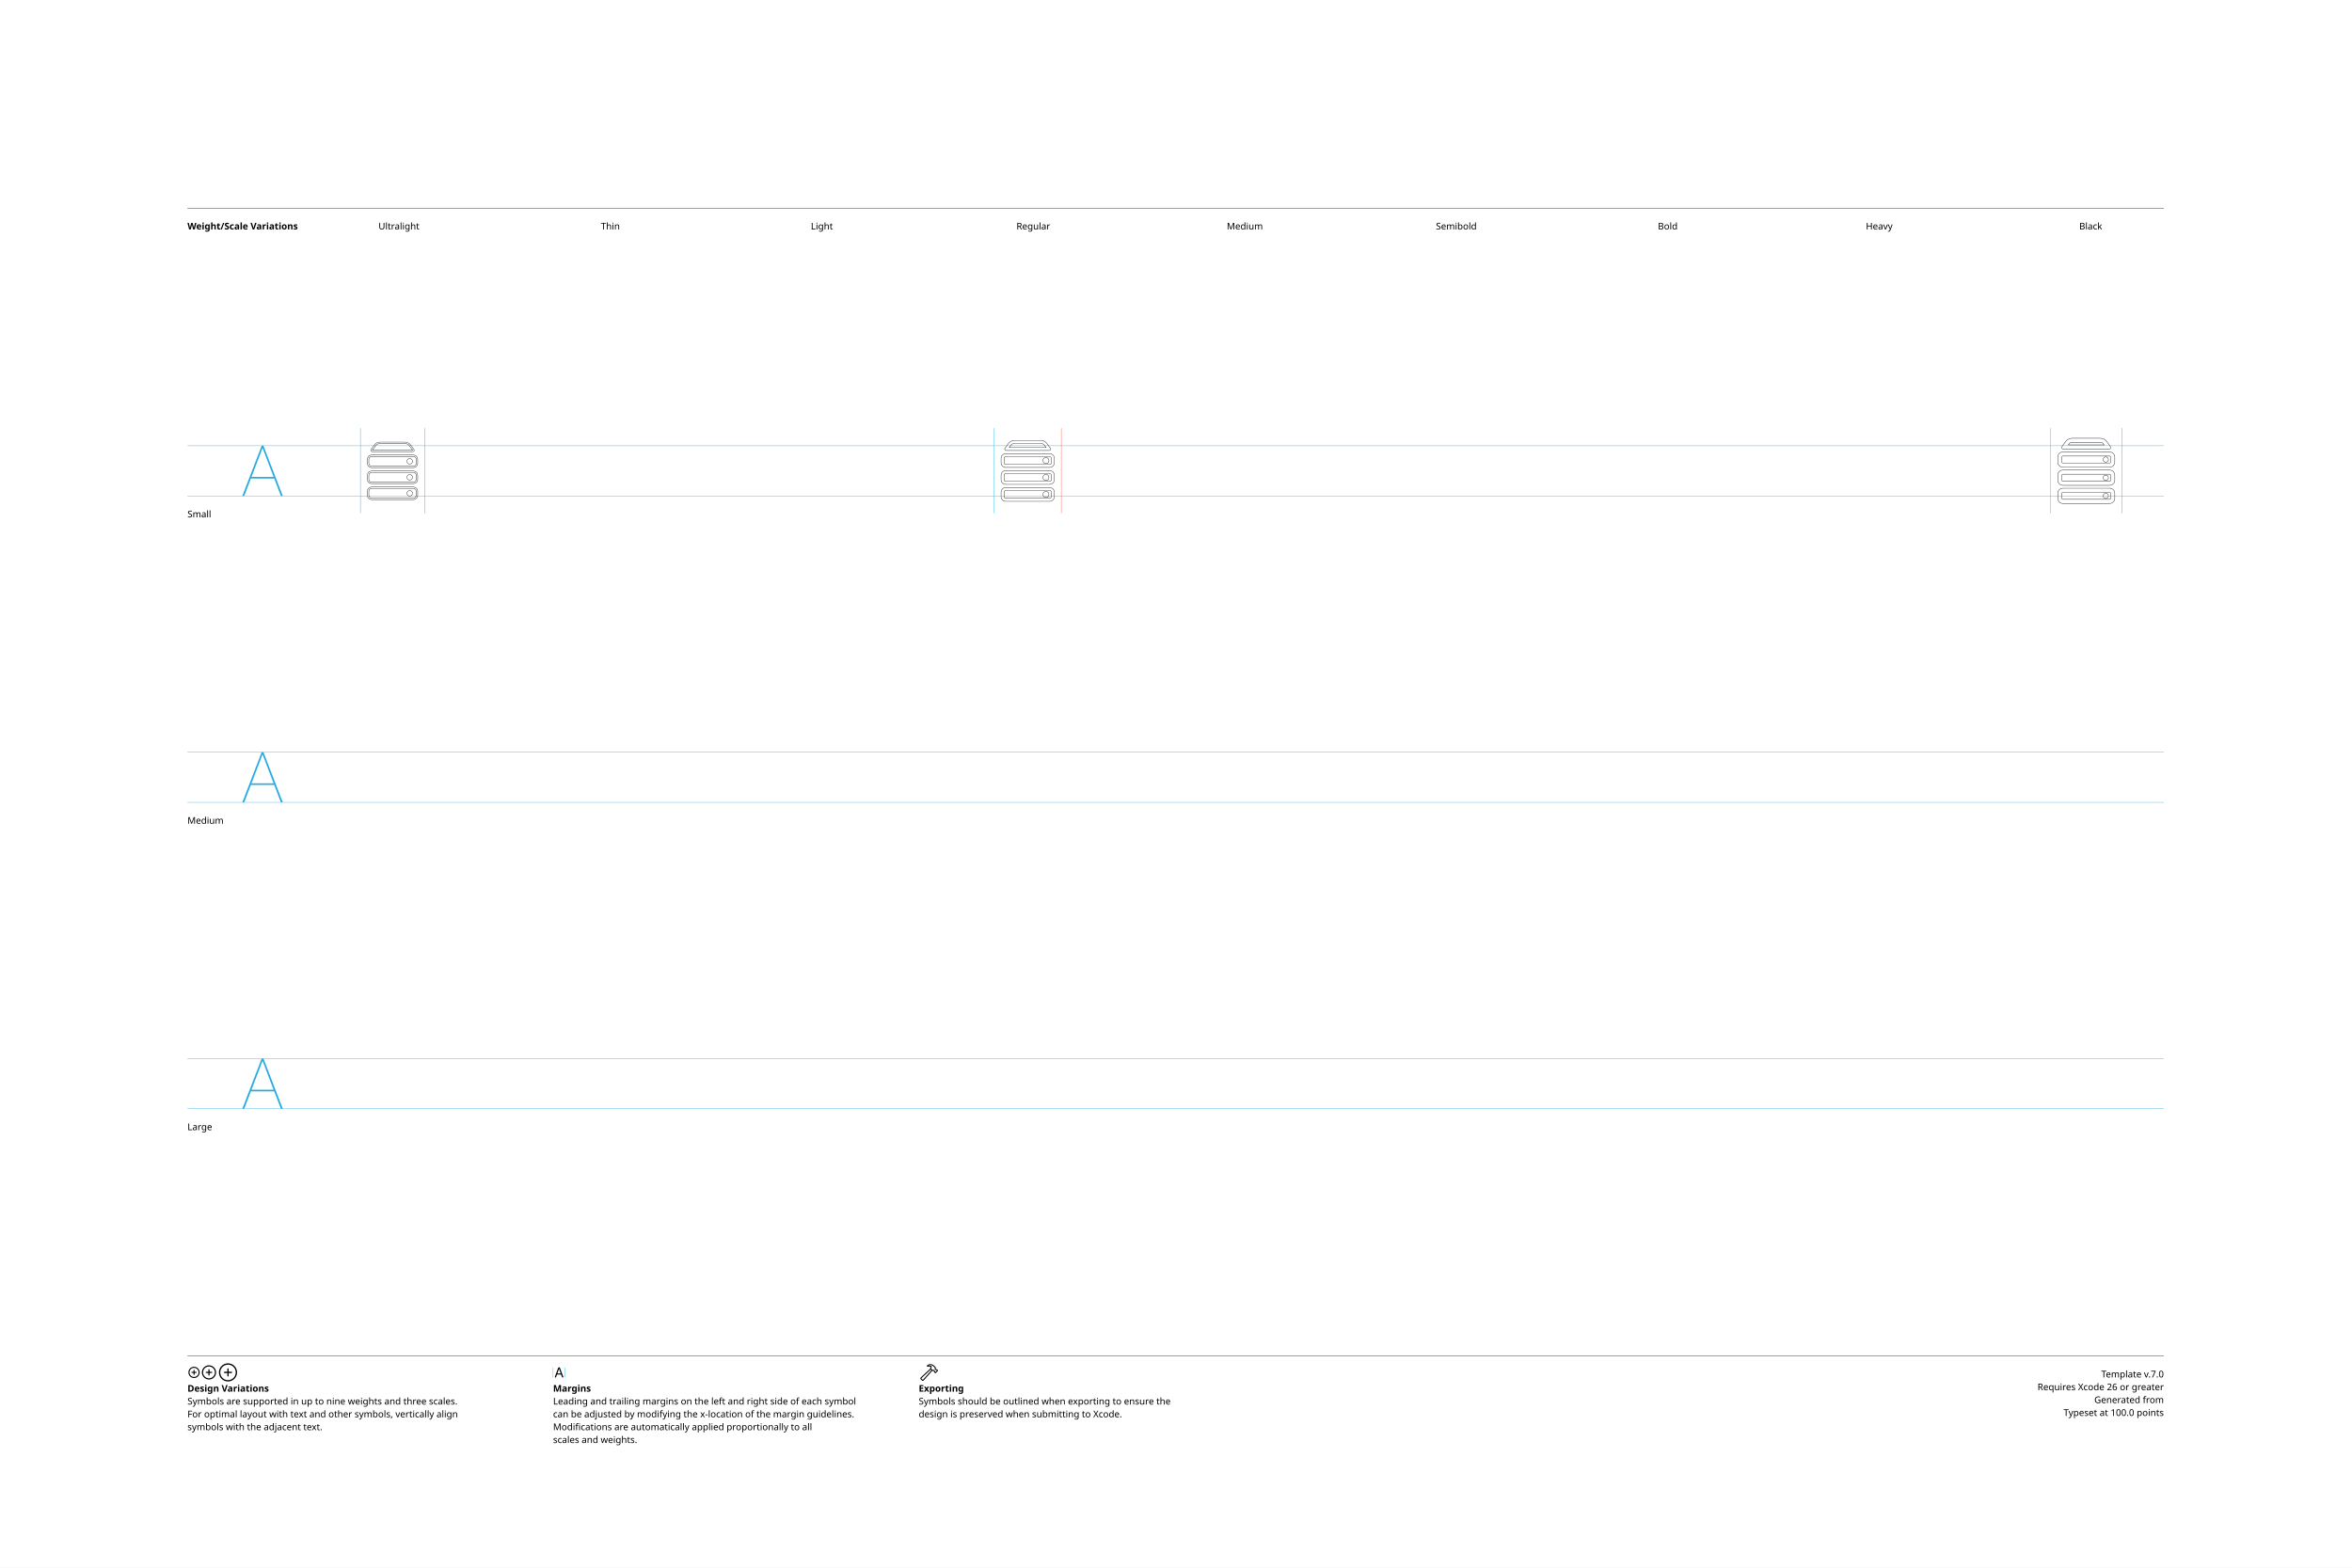
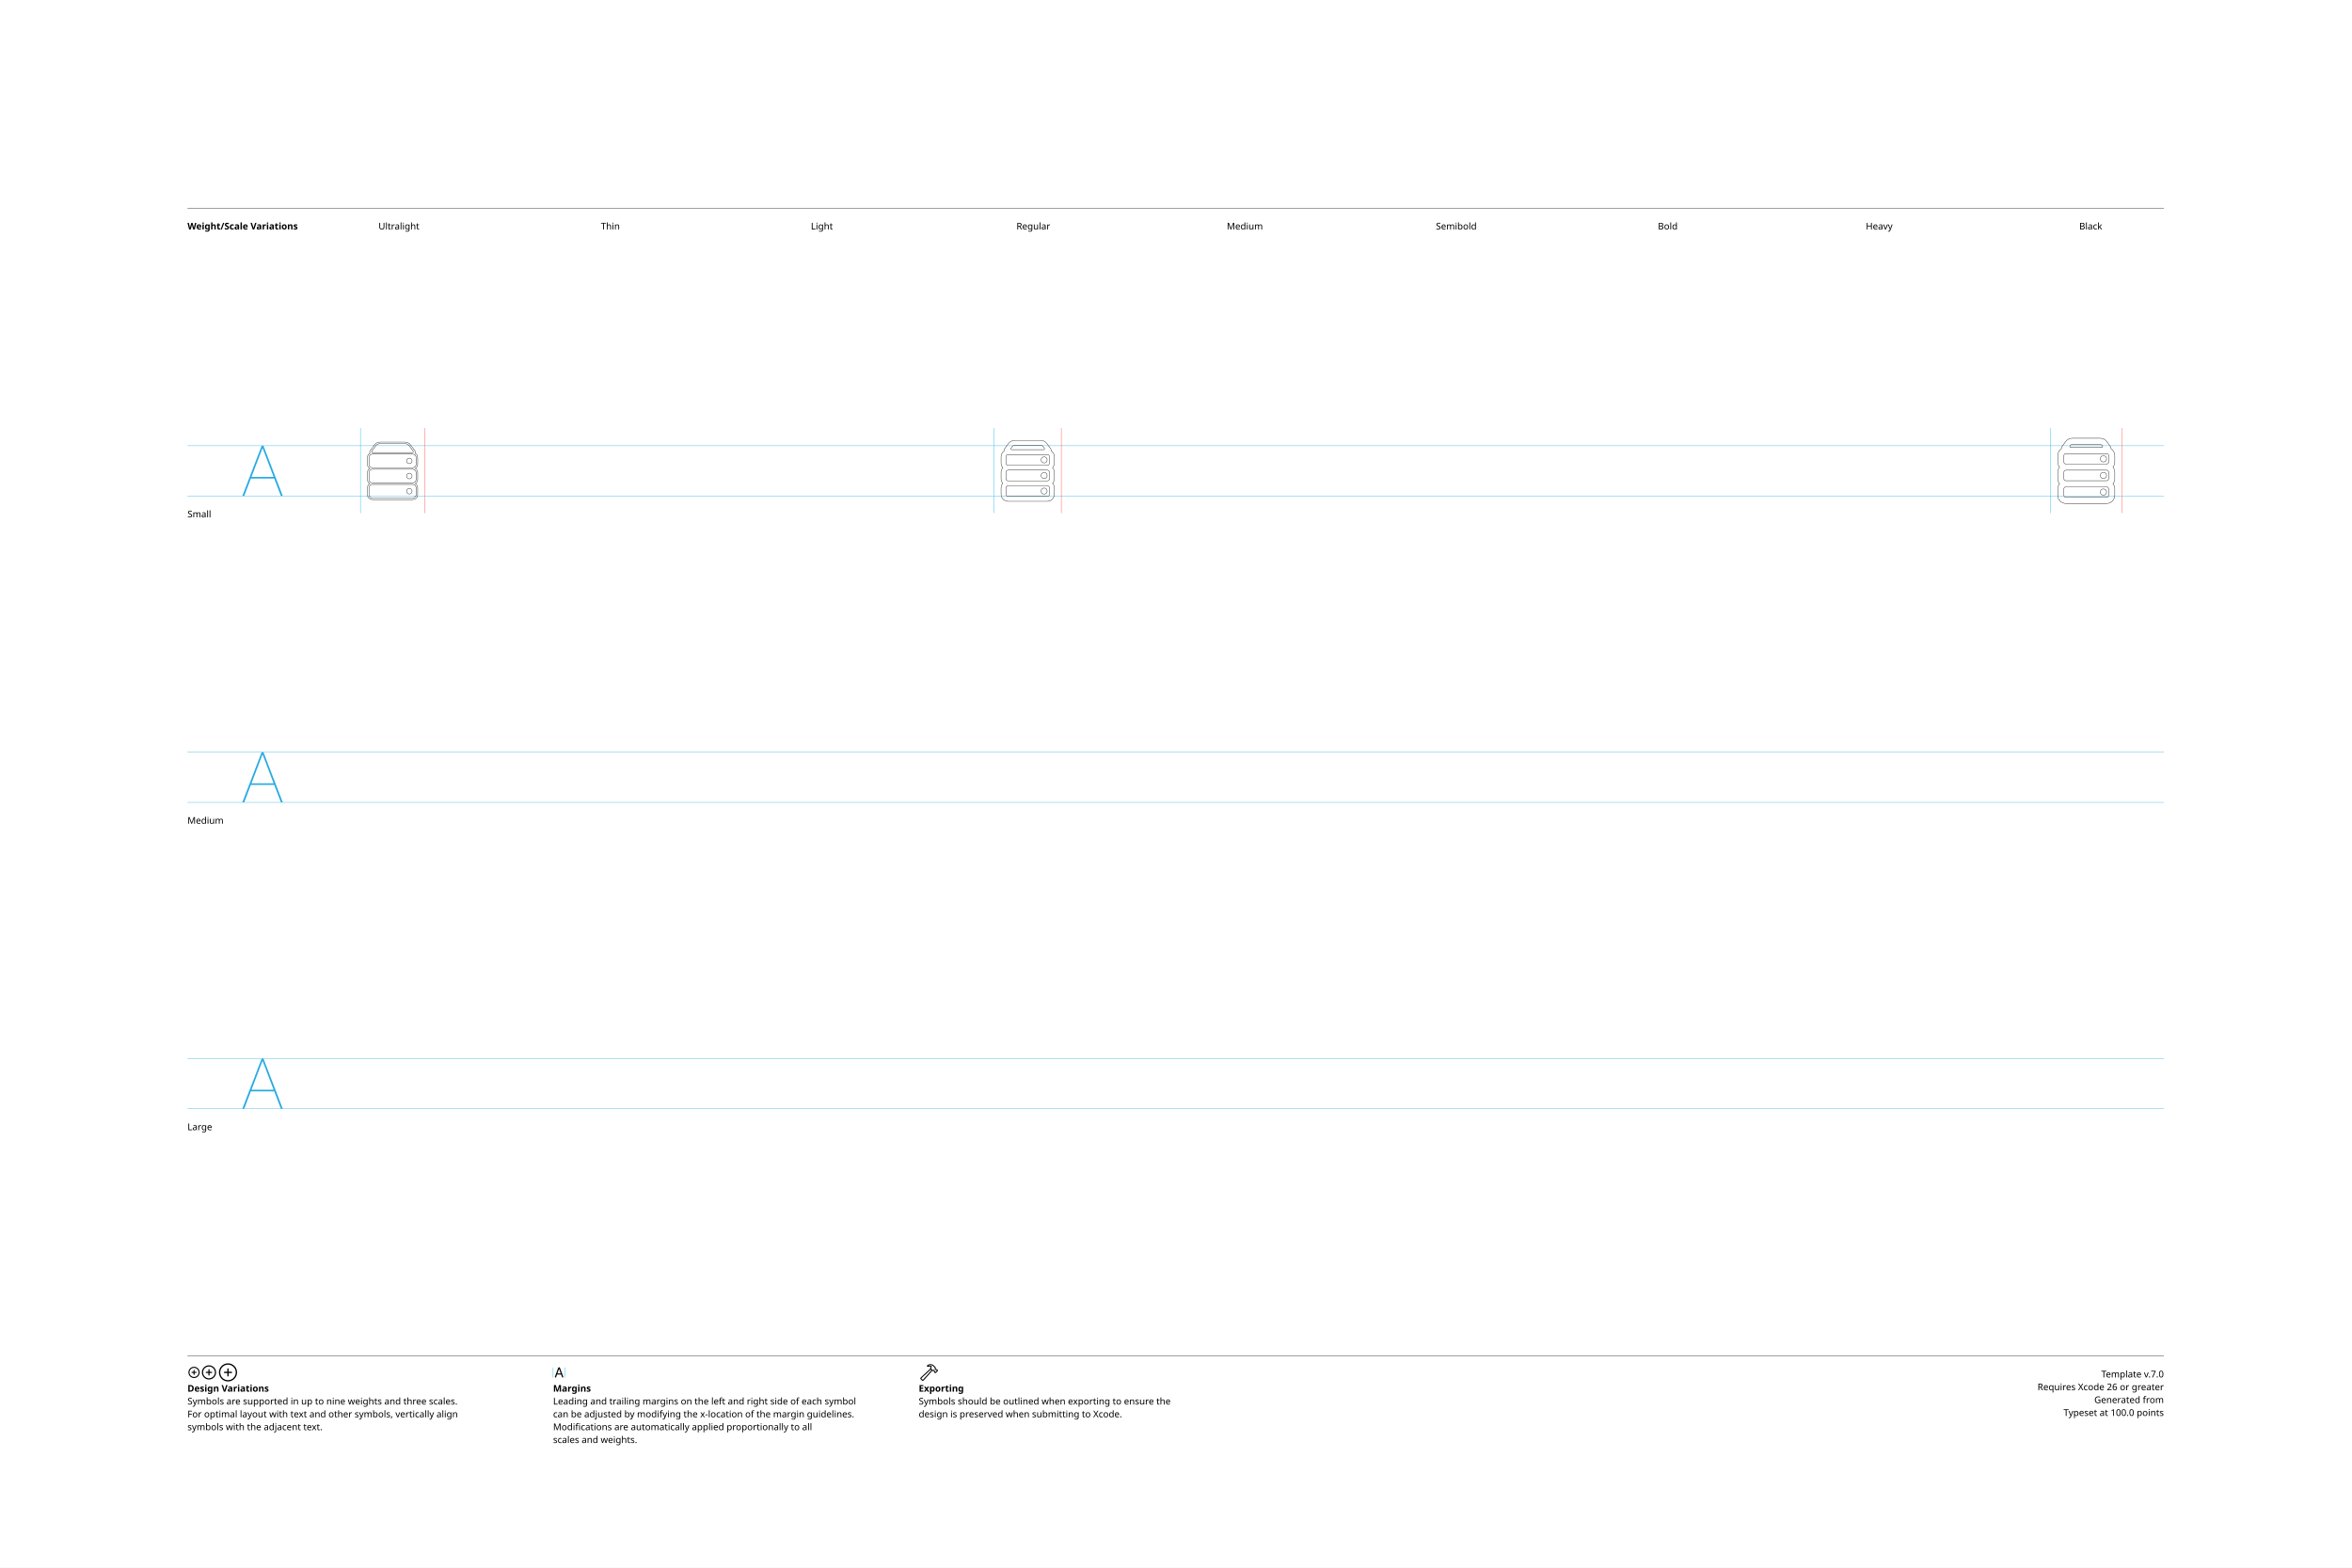
<svg xmlns="http://www.w3.org/2000/svg" version="1.1" viewBox="0 0 3300 2200">
  <style>.defaults {-sfsymbols-variable-value-mode:color;-sfsymbols-draw-reverses-motion-groups:true}

.monochrome-0 {-sfsymbols-motion-group:0}

.multicolor-0:tintColor {-sfsymbols-motion-group:0}

.hierarchical-0:primary {-sfsymbols-motion-group:0}

.SFSymbolsPreviewWireframe {fill:none;opacity:1.0;stroke:black;stroke-width:0.5}
</style>
  <g id="Notes">
    <rect height="2200" id="artboard" style="fill:white;opacity:1" width="3300" x="0" y="0" />
    <line style="fill:none;stroke:black;opacity:1;stroke-width:0.5;" x1="263" x2="3036" y1="292" y2="292" />
    <text style="stroke:none;fill:black;font-family:sans-serif;font-size:13;font-weight:bold;" transform="matrix(1 0 0 1 263 322)">Weight/Scale Variations</text>
    <text style="stroke:none;fill:black;font-family:sans-serif;font-size:13;text-anchor:middle;" transform="matrix(1 0 0 1 559.711 322)">Ultralight</text>
    <text style="stroke:none;fill:black;font-family:sans-serif;font-size:13;text-anchor:middle;" transform="matrix(1 0 0 1 856.422 322)">Thin</text>
    <text style="stroke:none;fill:black;font-family:sans-serif;font-size:13;text-anchor:middle;" transform="matrix(1 0 0 1 1153.13 322)">Light</text>
    <text style="stroke:none;fill:black;font-family:sans-serif;font-size:13;text-anchor:middle;" transform="matrix(1 0 0 1 1449.84 322)">Regular</text>
    <text style="stroke:none;fill:black;font-family:sans-serif;font-size:13;text-anchor:middle;" transform="matrix(1 0 0 1 1746.56 322)">Medium</text>
    <text style="stroke:none;fill:black;font-family:sans-serif;font-size:13;text-anchor:middle;" transform="matrix(1 0 0 1 2043.27 322)">Semibold</text>
    <text style="stroke:none;fill:black;font-family:sans-serif;font-size:13;text-anchor:middle;" transform="matrix(1 0 0 1 2339.98 322)">Bold</text>
    <text style="stroke:none;fill:black;font-family:sans-serif;font-size:13;text-anchor:middle;" transform="matrix(1 0 0 1 2636.69 322)">Heavy</text>
    <text style="stroke:none;fill:black;font-family:sans-serif;font-size:13;text-anchor:middle;" transform="matrix(1 0 0 1 2933.4 322)">Black</text>
    <line style="fill:none;stroke:black;opacity:1;stroke-width:0.5;" x1="263" x2="3036" y1="1903" y2="1903" />
    <g transform="matrix(0.2 0 0 0.2 263 1933)">
      <path d="m46.24 4.15c21.777 0 39.453-17.627 39.453-39.404s-17.676-39.404-39.453-39.404c-21.729 0-39.404 17.627-39.404 39.404s17.676 39.404 39.404 39.404Zm0-7.422c-17.676 0-31.934-14.307-31.934-31.982s14.258-31.982 31.934-31.982 31.982 14.307 31.982 31.982-14.307 31.982-31.982 31.982Zm3.613-17.773v-28.467c0-2.246-1.465-3.76-3.711-3.76-2.148 0-3.613 1.514-3.613 3.76v28.467c0 2.197 1.465 3.711 3.613 3.711 2.246 0 3.711-1.514 3.711-3.711Zm-17.822-10.596h28.418c2.197 0 3.711-1.465 3.711-3.613 0-2.197-1.514-3.711-3.711-3.711h-28.418c-2.246 0-3.76 1.514-3.76 3.711 0 2.148 1.514 3.613 3.76 3.613Z" />
    </g>
    <g transform="matrix(0.2 0 0 0.2 281.506 1933)">
      <path d="m58.545 14.551c27.49 0 49.805-22.314 49.805-49.805s-22.314-49.805-49.805-49.805-49.805 22.314-49.805 49.805 22.314 49.805 49.805 49.805Zm0-8.301c-22.949 0-41.504-18.555-41.504-41.504s18.555-41.504 41.504-41.504 41.504 18.555 41.504 41.504-18.555 41.504-41.504 41.504Zm4.053-23.096v-36.914c0-2.49-1.709-4.199-4.15-4.199-2.393 0-4.053 1.709-4.053 4.199v36.914c0 2.441 1.66 4.15 4.053 4.15 2.441 0 4.15-1.66 4.15-4.15Zm-22.559-14.404h36.963c2.441 0 4.15-1.611 4.15-4.004 0-2.441-1.709-4.15-4.15-4.15h-36.963c-2.49 0-4.15 1.709-4.15 4.15 0 2.393 1.66 4.004 4.15 4.004Z" />
    </g>
    <g transform="matrix(0.2 0 0 0.2 304.924 1933)">
      <path d="m74.853 28.32c35.107 0 63.623-28.467 63.623-63.574s-28.516-63.623-63.623-63.623-63.574 28.516-63.574 63.623 28.467 63.574 63.574 63.574Zm0-9.082c-30.127 0-54.492-24.365-54.492-54.492s24.365-54.492 54.492-54.492 54.492 24.365 54.492 54.492-24.365 54.492-54.492 54.492Zm4.443-30.322v-48.486c0-2.734-1.855-4.639-4.541-4.639-2.588 0-4.443 1.904-4.443 4.639v48.486c0 2.686 1.855 4.59 4.443 4.59 2.686 0 4.541-1.855 4.541-4.59Zm-28.711-19.775h48.486c2.686 0 4.59-1.807 4.59-4.395 0-2.734-1.855-4.59-4.59-4.59h-48.486c-2.734 0-4.59 1.855-4.59 4.59 0 2.588 1.855 4.395 4.59 4.395Z" />
    </g>
    <text style="stroke:none;fill:black;font-family:sans-serif;font-size:13;font-weight:bold;" transform="matrix(1 0 0 1 263 1953)">Design Variations</text>
    <text style="stroke:none;fill:black;font-family:sans-serif;font-size:13;" transform="matrix(1 0 0 1 263 1971)">Symbols are supported in up to nine weights and three scales.</text>
    <text style="stroke:none;fill:black;font-family:sans-serif;font-size:13;" transform="matrix(1 0 0 1 263 1989)">For optimal layout with text and other symbols, vertically align</text>
    <text style="stroke:none;fill:black;font-family:sans-serif;font-size:13;" transform="matrix(1 0 0 1 263 2007)">symbols with the adjacent text.</text>
    <line style="fill:none;stroke:#00AEEF;stroke-width:0.5;opacity:1.0;" x1="776" x2="776" y1="1919" y2="1933" />
    <g transform="matrix(0.2 0 0 0.2 776 1933)">
      <path d="m16.553 0.781c2.588 0 3.857-0.977 4.785-3.711l20.557-57.52h0.244l20.605 57.52c0.928 2.734 2.197 3.711 4.736 3.711 2.588 0 4.248-1.562 4.248-4.004 0-0.83-0.146-1.611-0.537-2.637l-22.9-60.986c-1.123-2.979-3.125-4.492-6.25-4.492-3.027 0-5.078 1.465-6.152 4.443l-22.9 61.084c-0.391 1.025-0.537 1.807-0.537 2.637 0 2.441 1.562 3.955 4.102 3.955Zm10.205-20.947h30.664c2.002 0 3.662-1.66 3.662-3.662 0-2.051-1.66-3.662-3.662-3.662h-30.664c-2.002 0-3.662 1.611-3.662 3.662 0 2.002 1.66 3.662 3.662 3.662Z" />
    </g>
    <line style="fill:none;stroke:#00AEEF;stroke-width:0.5;opacity:1.0;" x1="792.836" x2="792.836" y1="1919" y2="1933" />
    <text style="stroke:none;fill:black;font-family:sans-serif;font-size:13;font-weight:bold;" transform="matrix(1 0 0 1 776 1953)">Margins</text>
    <text style="stroke:none;fill:black;font-family:sans-serif;font-size:13;" transform="matrix(1 0 0 1 776 1971)">Leading and trailing margins on the left and right side of each symbol</text>
    <text style="stroke:none;fill:black;font-family:sans-serif;font-size:13;" transform="matrix(1 0 0 1 776 1989)">can be adjusted by modifying the x-location of the margin guidelines.</text>
    <text style="stroke:none;fill:black;font-family:sans-serif;font-size:13;" transform="matrix(1 0 0 1 776 2007)">Modifications are automatically applied proportionally to all</text>
    <text style="stroke:none;fill:black;font-family:sans-serif;font-size:13;" transform="matrix(1 0 0 1 776 2025)">scales and weights.</text>
    <g transform="matrix(0.2 0 0 0.2 1289 1933)">
      <path d="m14.209 13.135 7.861 7.861c4.297 4.395 9.326 4.102 13.867-1.025l60.693-68.213-4.883-4.883-60.254 67.676c-1.807 1.953-3.467 2.441-5.811 0.098l-5.176-5.127c-2.295-2.295-1.807-3.955 0.195-5.811l67.481-62.158-4.883-4.834-68.066 62.598c-4.98 4.59-5.322 9.473-1.025 13.818Zm44.873-97.461c-2.051 2.002-2.246 4.883-1.074 6.787 1.123 1.807 3.467 3.027 6.592 2.246 5.859-1.66 12.598-2.393 18.896 0.928l-2.686 7.129c-1.611 4.004-0.732 6.885 1.709 9.424l10.254 10.303c2.344 2.393 4.541 2.441 7.08 1.953l4.443-0.732 2.588 2.539-0.195 2.246c-0.098 2.295 0.537 4.297 2.783 6.494l3.369 3.32c2.295 2.295 5.518 2.49 7.812 0.195l12.988-13.037c2.295-2.344 2.148-5.371-0.195-7.666l-3.418-3.418c-2.197-2.197-4.053-3.027-6.348-2.881l-2.344 0.244-2.441-2.441 1.025-4.688c0.635-2.734-0.244-4.98-2.881-7.617l-11.279-11.182c-12.94-12.842-35.596-11.035-46.68-0.146Zm7.08 2.051c8.789-6.396 25.977-5.664 33.691 1.953l12.305 12.207c1.025 1.025 1.221 1.807 0.928 3.32l-1.465 6.641 6.738 6.689 4.395-0.244c1.123-0.049 1.514 0.049 2.344 0.879l2.539 2.49-10.84 10.84-2.49-2.49c-0.83-0.879-0.977-1.221-0.928-2.393l0.293-4.346-6.689-6.738-6.836 1.172c-1.416 0.293-2.051 0.195-3.174-0.879l-8.936-8.887c-1.074-1.025-1.172-1.709-0.488-3.369l4.59-11.475c-6.104-6.348-17.041-7.52-25.586-4.59-0.684 0.244-0.928-0.391-0.391-0.781Z" />
    </g>
    <text style="stroke:none;fill:black;font-family:sans-serif;font-size:13;font-weight:bold;" transform="matrix(1 0 0 1 1289 1953)">Exporting</text>
    <text style="stroke:none;fill:black;font-family:sans-serif;font-size:13;" transform="matrix(1 0 0 1 1289 1971)">Symbols should be outlined when exporting to ensure the</text>
    <text style="stroke:none;fill:black;font-family:sans-serif;font-size:13;" transform="matrix(1 0 0 1 1289 1989)">design is preserved when submitting to Xcode.</text>
    <text id="template-version" style="stroke:none;fill:black;font-family:sans-serif;font-size:13;text-anchor:end;" transform="matrix(1 0 0 1 3036 1933)">Template v.7.0</text>
    <text style="stroke:none;fill:black;font-family:sans-serif;font-size:13;text-anchor:end;" transform="matrix(1 0 0 1 3036 1951)">Requires Xcode 26 or greater</text>
    <text id="descriptive-name" style="stroke:none;fill:black;font-family:sans-serif;font-size:13;text-anchor:end;" transform="matrix(1 0 0 1 3036 1969)">Generated from </text>
    <text style="stroke:none;fill:black;font-family:sans-serif;font-size:13;text-anchor:end;" transform="matrix(1 0 0 1 3036 1987)">Typeset at 100.0 points</text>
    <text style="stroke:none;fill:black;font-family:sans-serif;font-size:13;" transform="matrix(1 0 0 1 263 726)">Small</text>
    <text style="stroke:none;fill:black;font-family:sans-serif;font-size:13;" transform="matrix(1 0 0 1 263 1156)">Medium</text>
    <text style="stroke:none;fill:black;font-family:sans-serif;font-size:13;" transform="matrix(1 0 0 1 263 1586)">Large</text>
  </g>
  <g id="Guides">
    <g id="H-reference" style="fill:#27AAE1;stroke:none;" transform="matrix(1 0 0 1 339 696)">
      <path d="M0.994 0L3.638 0L29.328-67.132L30.03-67.132L30.03-70.459L28.123-70.459ZM11.688-24.48L46.981-24.48L46.231-26.729L12.438-26.729ZM55.12 0L57.764 0L30.638-70.459L29.433-70.459L29.433-67.132Z" />
    </g>
    <line id="Baseline-S" style="fill:none;stroke:#27AAE1;opacity:1;stroke-width:0.5;" x1="263" x2="3036" y1="696" y2="696" />
    <line id="Capline-S" style="fill:none;stroke:#27AAE1;opacity:1;stroke-width:0.5;" x1="263" x2="3036" y1="625.541" y2="625.541" />
    <g id="H-reference" style="fill:#27AAE1;stroke:none;" transform="matrix(1 0 0 1 339 1126)">
      <path d="M0.994 0L3.638 0L29.328-67.132L30.03-67.132L30.03-70.459L28.123-70.459ZM11.688-24.48L46.981-24.48L46.231-26.729L12.438-26.729ZM55.12 0L57.764 0L30.638-70.459L29.433-70.459L29.433-67.132Z" />
    </g>
    <line id="Baseline-M" style="fill:none;stroke:#27AAE1;opacity:1;stroke-width:0.5;" x1="263" x2="3036" y1="1126" y2="1126" />
    <line id="Capline-M" style="fill:none;stroke:#27AAE1;opacity:1;stroke-width:0.5;" x1="263" x2="3036" y1="1055.54" y2="1055.54" />
    <g id="H-reference" style="fill:#27AAE1;stroke:none;" transform="matrix(1 0 0 1 339 1556)">
      <path d="M0.994 0L3.638 0L29.328-67.132L30.03-67.132L30.03-70.459L28.123-70.459ZM11.688-24.48L46.981-24.48L46.231-26.729L12.438-26.729ZM55.12 0L57.764 0L30.638-70.459L29.433-70.459L29.433-67.132Z" />
    </g>
    <line id="Baseline-L" style="fill:none;stroke:#27AAE1;opacity:1;stroke-width:0.5;" x1="263" x2="3036" y1="1556" y2="1556" />
    <line id="Capline-L" style="fill:none;stroke:#27AAE1;opacity:1;stroke-width:0.5;" x1="263" x2="3036" y1="1485.54" y2="1485.54" />
    <line id="right-margin-Black-S" style="fill:none;stroke:#FF3B30;stroke-width:0.5;opacity:1.0;" x1="2976.968" x2="2976.968" y1="600.785" y2="720.121" />
    <line id="left-margin-Black-S" style="fill:none;stroke:#00AEEF;stroke-width:0.5;opacity:1.0;" x1="2877.35" x2="2877.35" y1="600.785" y2="720.121" />
    <line id="right-margin-Regular-S" style="fill:none;stroke:#FF3B30;stroke-width:0.5;opacity:1.0;" x1="1489.075" x2="1489.075" y1="600.785" y2="720.121" />
    <line id="left-margin-Regular-S" style="fill:none;stroke:#00AEEF;stroke-width:0.5;opacity:1.0;" x1="1394.79" x2="1394.79" y1="600.785" y2="720.121" />
    <line id="right-margin-Ultralight-S" style="fill:none;stroke:#FF3B30;stroke-width:0.5;opacity:1.0;" x1="595.791" x2="595.791" y1="600.785" y2="720.121" />
    <line id="left-margin-Ultralight-S" style="fill:none;stroke:#00AEEF;stroke-width:0.5;opacity:1.0;" x1="505.702" x2="505.702" y1="600.785" y2="720.121" />
  </g>
  <g id="Symbols">
    <g id="Black-S" transform="matrix(1 0 0 1 2877.35 696)">
-       <path class="monochrome-0 multicolor-0:tintColor hierarchical-0:primary SFSymbolsPreviewWireframe" d="M15.68 -69.229L20.852 -76.339C22.968 -79.246 26.347 -80.967 29.942 -80.967L69.549 -80.967C73.144 -80.967 76.523 -79.246 78.639 -76.339L83.811 -69.229C84.841 -67.813 83.829 -65.825 82.078 -65.825L17.414 -65.825C15.662 -65.825 14.65 -67.813 15.68 -69.229ZM74.895 -71.625L73.607 -73.396C72.798 -74.508 71.505 -75.167 70.129 -75.167L29.362 -75.167C27.986 -75.167 26.693 -74.508 25.884 -73.396L24.596 -71.625L74.895 -71.625ZM17.053 -61.798L82.564 -61.798C86.589 -61.798 89.852 -58.535 89.852 -54.511L89.852 -47.652C89.852 -43.627 86.589 -40.364 82.564 -40.364L17.053 -40.364C13.028 -40.364 9.766 -43.627 9.766 -47.652L9.766 -54.511C9.766 -58.535 13.028 -61.798 17.053 -61.798ZM15.566 -54.511L15.566 -47.652C15.566 -46.831 16.232 -46.164 17.053 -46.164L82.564 -46.164C83.386 -46.164 84.052 -46.831 84.052 -47.652L84.052 -54.511C84.052 -55.332 83.386 -55.998 82.564 -55.998L17.053 -55.998C16.232 -55.998 15.566 -55.332 15.566 -54.511ZM80.915 -51.081C80.915 -49.029 79.251 -47.364 77.198 -47.364C75.146 -47.364 73.481 -49.029 73.481 -51.081C73.481 -53.134 75.146 -54.798 77.198 -54.798C79.251 -54.798 80.915 -53.134 80.915 -51.081ZM17.053 -36.337L82.564 -36.337C86.589 -36.337 89.852 -33.075 89.852 -29.05L89.852 -22.191C89.852 -18.167 86.589 -14.904 82.564 -14.904L17.053 -14.904C13.028 -14.904 9.766 -18.167 9.766 -22.191L9.766 -29.05C9.766 -33.075 13.028 -36.337 17.053 -36.337ZM15.566 -29.05L15.566 -22.191C15.566 -21.37 16.232 -20.704 17.053 -20.704L82.564 -20.704C83.386 -20.704 84.052 -21.37 84.052 -22.191L84.052 -29.05C84.052 -29.872 83.386 -30.538 82.564 -30.538L17.053 -30.538C16.232 -30.538 15.566 -29.872 15.566 -29.05ZM80.915 -25.621C80.915 -23.568 79.251 -21.904 77.198 -21.904C75.146 -21.904 73.481 -23.568 73.481 -25.621C73.481 -27.673 75.146 -29.337 77.198 -29.337C79.251 -29.337 80.915 -27.673 80.915 -25.621ZM17.053 -10.877L82.564 -10.877C86.589 -10.877 89.852 -7.614 89.852 -3.59L89.852 3.269C89.852 7.294 86.589 10.557 82.564 10.557L17.053 10.557C13.028 10.557 9.766 7.294 9.766 3.269L9.766 -3.59C9.766 -7.614 13.028 -10.877 17.053 -10.877ZM15.566 -3.59L15.566 3.269C15.566 4.091 16.232 4.757 17.053 4.757L82.564 4.757C83.386 4.757 84.052 4.091 84.052 3.269L84.052 -3.59C84.052 -4.411 83.386 -5.077 82.564 -5.077L17.053 -5.077C16.232 -5.077 15.566 -4.411 15.566 -3.59ZM80.915 -0.16C80.915 1.893 79.251 3.557 77.198 3.557C75.146 3.557 73.481 1.893 73.481 -0.16C73.481 -2.213 75.146 -3.877 77.198 -3.877C79.251 -3.877 80.915 -2.213 80.915 -0.16Z" />
+       <path class="monochrome-0 multicolor-0:tintColor hierarchical-0:primary SFSymbolsPreviewWireframe" d="M29.942 -80.967L69.549 -80.967C73.144 -80.967 76.523 -79.246 78.639 -76.339L83.435 -69.746C84.191 -68.707 84.618 -67.467 84.664 -66.184C87.904 -64.038 89.852 -60.41 89.852 -56.524L89.852 -47.743C89.852 -45.09 88.942 -42.518 87.273 -40.456C88.942 -38.393 89.852 -35.821 89.852 -33.168L89.852 -24.387C89.852 -21.734 88.942 -19.162 87.273 -17.099C88.942 -15.037 89.852 -12.465 89.852 -9.812L89.852 -1.031C89.852 5.369 84.664 10.557 78.264 10.557L21.353 10.557C14.954 10.557 9.766 5.369 9.766 -1.031L9.766 -9.812C9.766 -12.465 10.676 -15.037 12.344 -17.099C10.676 -19.162 9.766 -21.734 9.766 -24.387L9.766 -33.168C9.766 -35.821 10.676 -38.393 12.344 -40.456C10.676 -42.518 9.766 -45.09 9.766 -47.743L9.766 -56.524C9.766 -60.355 11.659 -63.939 14.824 -66.097C14.853 -67.41 15.283 -68.683 16.056 -69.746L20.852 -76.339C22.968 -79.246 26.346 -80.967 29.942 -80.967ZM27.859 -68.112L71.632 -68.112C72.613 -68.112 73.179 -69.224 72.602 -70.018L71.684 -71.279C71.187 -71.963 70.394 -72.367 69.549 -72.367L29.942 -72.367C29.098 -72.367 28.304 -71.963 27.807 -71.279L26.889 -70.018C26.312 -69.224 26.878 -68.112 27.859 -68.112ZM21.353 -44.755L78.264 -44.755C79.914 -44.755 81.252 -46.093 81.252 -47.743L81.252 -56.524C81.252 -58.174 79.914 -59.512 78.264 -59.512L21.353 -59.512C19.703 -59.512 18.366 -58.174 18.366 -56.524L18.366 -47.743C18.366 -46.093 19.703 -44.755 21.353 -44.755ZM21.353 -21.399L78.264 -21.399C79.914 -21.399 81.252 -22.737 81.252 -24.387L81.252 -33.168C81.252 -34.818 79.914 -36.156 78.264 -36.156L21.353 -36.156C19.703 -36.156 18.366 -34.818 18.366 -33.168L18.366 -24.387C18.366 -22.737 19.703 -21.399 21.353 -21.399ZM21.353 1.957L78.264 1.957C79.914 1.957 81.252 0.619 81.252 -1.031L81.252 -9.812C81.252 -11.462 79.914 -12.8 78.264 -12.8L21.353 -12.8C19.703 -12.8 18.366 -11.462 18.366 -9.812L18.366 -1.031C18.366 0.619 19.703 1.957 21.353 1.957ZM73.874 -56.56C76.319 -56.56 78.301 -54.578 78.301 -52.134C78.301 -49.689 76.319 -47.707 73.874 -47.707C71.429 -47.707 69.447 -49.689 69.447 -52.134C69.447 -54.578 71.429 -56.56 73.874 -56.56ZM73.874 -33.204C76.319 -33.204 78.301 -31.222 78.301 -28.777C78.301 -26.333 76.319 -24.351 73.874 -24.351C71.429 -24.351 69.447 -26.333 69.447 -28.777C69.447 -31.222 71.429 -33.204 73.874 -33.204ZM73.874 -9.848C76.319 -9.848 78.301 -7.866 78.301 -5.421C78.301 -2.977 76.319 -0.995 73.874 -0.995C71.429 -0.995 69.447 -2.977 69.447 -5.421C69.447 -7.866 71.429 -9.848 73.874 -9.848Z" />
    </g>
    <g id="Regular-S" transform="matrix(1 0 0 1 1394.79 696)">
-       <path class="monochrome-0 multicolor-0:tintColor hierarchical-0:primary SFSymbolsPreviewWireframe" d="M15.208 -66.856L20.114 -73.6C22.089 -76.314 25.243 -77.92 28.599 -77.92L65.568 -77.92C68.925 -77.92 72.079 -76.314 74.053 -73.6L78.96 -66.856C79.889 -65.578 78.977 -63.786 77.397 -63.786L16.77 -63.786C15.191 -63.786 14.278 -65.578 15.208 -66.856ZM72.943 -67.987L70.657 -71.129C69.472 -72.757 67.581 -73.72 65.568 -73.72L28.599 -73.72C26.586 -73.72 24.695 -72.757 23.511 -71.129L21.224 -67.987L72.943 -67.987ZM16.335 -59.344L77.95 -59.344C81.578 -59.344 84.52 -56.403 84.52 -52.774L84.52 -46.591C84.52 -42.962 81.578 -40.021 77.95 -40.021L16.335 -40.021C12.707 -40.021 9.766 -42.962 9.766 -46.591L9.766 -52.774C9.766 -56.403 12.707 -59.344 16.335 -59.344ZM13.966 -52.774L13.966 -46.591C13.966 -45.282 15.027 -44.221 16.335 -44.221L77.95 -44.221C79.259 -44.221 80.32 -45.282 80.32 -46.591L80.32 -52.774C80.32 -54.083 79.259 -55.144 77.95 -55.144L16.335 -55.144C15.027 -55.144 13.966 -54.083 13.966 -52.774ZM76.97 -49.683C76.97 -47.329 75.062 -45.421 72.709 -45.421C70.355 -45.421 68.447 -47.329 68.447 -49.683C68.447 -52.036 70.355 -53.944 72.709 -53.944C75.062 -53.944 76.97 -52.036 76.97 -49.683ZM16.335 -35.579L77.95 -35.579C81.578 -35.579 84.52 -32.637 84.52 -29.009L84.52 -22.826C84.52 -19.197 81.578 -16.256 77.95 -16.256L16.335 -16.256C12.707 -16.256 9.766 -19.197 9.766 -22.826L9.766 -29.009C9.766 -32.637 12.707 -35.579 16.335 -35.579ZM13.966 -29.009L13.966 -22.826C13.966 -21.517 15.027 -20.456 16.335 -20.456L77.95 -20.456C79.259 -20.456 80.32 -21.517 80.32 -22.826L80.32 -29.009C80.32 -30.318 79.259 -31.379 77.95 -31.379L16.335 -31.379C15.027 -31.379 13.966 -30.318 13.966 -29.009ZM76.97 -25.917C76.97 -23.564 75.062 -21.656 72.709 -21.656C70.355 -21.656 68.447 -23.564 68.447 -25.917C68.447 -28.271 70.355 -30.179 72.709 -30.179C75.062 -30.179 76.97 -28.271 76.97 -25.917ZM16.335 -11.813L77.95 -11.813C81.578 -11.813 84.52 -8.872 84.52 -5.244L84.52 0.94C84.52 4.568 81.578 7.51 77.95 7.51L16.335 7.51C12.707 7.51 9.766 4.568 9.766 0.94L9.766 -5.244C9.766 -8.872 12.707 -11.813 16.335 -11.813ZM13.966 -5.244L13.966 0.94C13.966 2.249 15.027 3.31 16.335 3.31L77.95 3.31C79.259 3.31 80.32 2.249 80.32 0.94L80.32 -5.244C80.32 -6.552 79.259 -7.613 77.95 -7.613L16.335 -7.613C15.027 -7.613 13.966 -6.552 13.966 -5.244ZM76.97 -2.152C76.97 0.202 75.062 2.11 72.709 2.11C70.355 2.11 68.447 0.202 68.447 -2.152C68.447 -4.505 70.355 -6.413 72.709 -6.413C75.062 -6.413 76.97 -4.505 76.97 -2.152Z" />
+       <path class="monochrome-0 multicolor-0:tintColor hierarchical-0:primary SFSymbolsPreviewWireframe" d="M28.599 -77.92L65.568 -77.92C68.925 -77.92 72.079 -76.314 74.053 -73.6L79.12 -66.635C79.833 -65.656 80.191 -64.463 80.135 -63.254C82.877 -61.4 84.52 -58.305 84.52 -54.995L84.52 -46.243C84.52 -43.826 83.642 -41.492 82.049 -39.674C83.642 -37.856 84.52 -35.521 84.52 -33.104L84.52 -24.352C84.52 -21.935 83.642 -19.6 82.049 -17.782C83.642 -15.964 84.52 -13.629 84.52 -11.212L84.52 -2.46C84.52 3.046 80.056 7.51 74.55 7.51L19.735 7.51C14.229 7.51 9.766 3.046 9.766 -2.46L9.766 -11.212C9.766 -13.629 10.644 -15.964 12.236 -17.782C10.644 -19.6 9.766 -21.935 9.766 -24.352L9.766 -33.104C9.766 -35.521 10.644 -37.856 12.236 -39.674C10.644 -41.492 9.766 -43.826 9.766 -46.243L9.766 -54.995C9.766 -58.257 11.361 -61.312 14.036 -63.176C13.961 -64.411 14.319 -65.634 15.047 -66.635L20.114 -73.6C22.089 -76.314 25.242 -77.92 28.599 -77.92ZM24.599 -64.965L69.569 -64.965C70.55 -64.965 71.116 -66.078 70.539 -66.871L68.554 -69.6C67.859 -70.555 66.749 -71.12 65.568 -71.12L28.599 -71.12C27.418 -71.12 26.308 -70.555 25.613 -69.6L23.628 -66.871C23.051 -66.078 23.618 -64.965 24.599 -64.965ZM19.735 -43.074L74.55 -43.074C76.3 -43.074 77.72 -44.493 77.72 -46.243L77.72 -54.995C77.72 -56.746 76.3 -58.165 74.55 -58.165L19.735 -58.165C17.985 -58.165 16.566 -56.746 16.566 -54.995L16.566 -46.243C16.566 -44.493 17.985 -43.074 19.735 -43.074ZM19.735 -21.182L74.55 -21.182C76.3 -21.182 77.72 -22.601 77.72 -24.352L77.72 -33.104C77.72 -34.854 76.3 -36.274 74.55 -36.274L19.735 -36.274C17.985 -36.274 16.566 -34.854 16.566 -33.104L16.566 -24.352C16.566 -22.601 17.985 -21.182 19.735 -21.182ZM19.735 0.71L74.55 0.71C76.3 0.71 77.72 -0.709 77.72 -2.46L77.72 -11.212C77.72 -12.963 76.3 -14.382 74.55 -14.382L19.735 -14.382C17.985 -14.382 16.566 -12.963 16.566 -11.212L16.566 -2.46C16.566 -0.709 17.985 0.71 19.735 0.71ZM70.174 -54.909C72.543 -54.909 74.463 -52.989 74.463 -50.62C74.463 -48.25 72.543 -46.33 70.174 -46.33C67.805 -46.33 65.884 -48.25 65.884 -50.62C65.884 -52.989 67.805 -54.909 70.174 -54.909ZM70.174 -33.017C72.543 -33.017 74.464 -31.097 74.464 -28.728C74.464 -26.358 72.543 -24.438 70.174 -24.438C67.805 -24.438 65.884 -26.358 65.884 -28.728C65.884 -31.097 67.805 -33.017 70.174 -33.017ZM70.174 -11.126C72.543 -11.126 74.464 -9.205 74.464 -6.836C74.464 -4.467 72.543 -2.546 70.174 -2.546C67.805 -2.546 65.884 -4.467 65.884 -6.836C65.884 -9.205 67.805 -11.126 70.174 -11.126Z" />
    </g>
    <g id="Ultralight-S" transform="matrix(1 0 0 1 505.702 696)">
-       <path class="monochrome-0 multicolor-0:tintColor hierarchical-0:primary SFSymbolsPreviewWireframe" d="M14.828 -65.022L19.533 -71.49C21.397 -74.052 24.374 -75.568 27.542 -75.568L62.436 -75.568C65.604 -75.568 68.581 -74.052 70.445 -71.49L75.15 -65.022C75.996 -63.859 75.166 -62.228 73.728 -62.228L16.25 -62.228C14.812 -62.228 13.982 -63.859 14.828 -65.022ZM73.255 -64.228L68.827 -70.314C67.34 -72.358 64.964 -73.568 62.436 -73.568L27.542 -73.568C25.014 -73.568 22.638 -72.358 21.151 -70.314L16.723 -64.228L73.255 -64.228ZM15.747 -57.389L74.342 -57.389C77.646 -57.389 80.324 -54.711 80.324 -51.408L80.324 -45.778C80.324 -42.474 77.646 -39.796 74.342 -39.796L15.747 -39.796C12.444 -39.796 9.766 -42.474 9.766 -45.778L9.766 -51.408C9.766 -54.711 12.444 -57.389 15.747 -57.389ZM11.766 -51.408L11.766 -45.778C11.766 -43.579 13.548 -41.796 15.747 -41.796L74.342 -41.796C76.541 -41.796 78.324 -43.579 78.324 -45.778L78.324 -51.408C78.324 -53.607 76.541 -55.389 74.342 -55.389L15.747 -55.389C13.548 -55.389 11.766 -53.607 11.766 -51.408ZM73.081 -48.593C73.081 -46.436 71.333 -44.687 69.175 -44.687C67.019 -44.687 65.27 -46.436 65.27 -48.593C65.27 -50.75 67.019 -52.499 69.175 -52.499C71.333 -52.499 73.081 -50.75 73.081 -48.593ZM15.747 -34.958L74.342 -34.958C77.646 -34.958 80.324 -32.28 80.324 -28.976L80.324 -23.346C80.324 -20.043 77.646 -17.365 74.342 -17.365L15.747 -17.365C12.444 -17.365 9.766 -20.043 9.766 -23.346L9.766 -28.976C9.766 -32.28 12.444 -34.958 15.747 -34.958ZM11.766 -28.976L11.766 -23.346C11.766 -21.147 13.548 -19.365 15.747 -19.365L74.342 -19.365C76.541 -19.365 78.324 -21.147 78.324 -23.346L78.324 -28.976C78.324 -31.175 76.541 -32.958 74.342 -32.958L15.747 -32.958C13.548 -32.958 11.766 -31.175 11.766 -28.976ZM73.081 -26.161C73.081 -24.004 71.333 -22.256 69.175 -22.256C67.019 -22.256 65.27 -24.004 65.27 -26.161C65.27 -28.319 67.019 -30.067 69.175 -30.067C71.333 -30.067 73.081 -28.319 73.081 -26.161ZM15.747 -12.527L74.342 -12.527C77.646 -12.527 80.324 -9.848 80.324 -6.545L80.324 -0.915C80.324 2.389 77.646 5.067 74.342 5.067L15.747 5.067C12.444 5.067 9.766 2.389 9.766 -0.915L9.766 -6.545C9.766 -9.848 12.444 -12.527 15.747 -12.527ZM11.766 -6.545L11.766 -0.915C11.766 1.284 13.548 3.067 15.747 3.067L74.342 3.067C76.541 3.067 78.324 1.284 78.324 -0.915L78.324 -6.545C78.324 -8.744 76.541 -10.527 74.342 -10.527L15.747 -10.527C13.548 -10.527 11.766 -8.744 11.766 -6.545ZM73.081 -3.73C73.081 -1.573 71.333 0.176 69.175 0.176C67.019 0.176 65.27 -1.573 65.27 -3.73C65.27 -5.887 67.019 -7.636 69.175 -7.636C71.333 -7.636 73.081 -5.887 73.081 -3.73Z" />
+       <path class="monochrome-0 multicolor-0:tintColor hierarchical-0:primary SFSymbolsPreviewWireframe" d="M27.542 -75.568L62.436 -75.568C65.604 -75.568 68.581 -74.052 70.445 -71.49L76.439 -63.25C77.119 -62.316 77.17 -61.065 76.568 -60.079C78.879 -58.849 80.324 -56.445 80.324 -53.827L80.324 -44.532C80.324 -42.106 79.082 -39.849 77.033 -38.55C79.082 -37.252 80.324 -34.994 80.324 -32.568L80.324 -23.273C80.324 -20.848 79.082 -18.59 77.033 -17.292C79.082 -15.993 80.324 -13.736 80.324 -11.31L80.324 -2.015C80.324 1.896 77.153 5.067 73.242 5.067L16.847 5.067C12.936 5.067 9.766 1.896 9.766 -2.015L9.766 -11.31C9.766 -13.736 11.007 -15.993 13.057 -17.292C11.007 -18.59 9.766 -20.848 9.766 -23.273L9.766 -32.568C9.766 -34.994 11.007 -37.252 13.057 -38.55C11.007 -39.849 9.766 -42.106 9.766 -44.532L9.766 -53.827C9.766 -56.411 11.173 -58.79 13.438 -60.034C12.808 -61.025 12.848 -62.3 13.539 -63.25L19.533 -71.49C21.397 -74.052 24.374 -75.568 27.542 -75.568ZM16.913 -60.908L73.065 -60.908C74.046 -60.908 74.613 -62.021 74.036 -62.815L68.665 -70.196C67.216 -72.189 64.9 -73.368 62.436 -73.368L27.542 -73.368C25.078 -73.368 22.762 -72.189 21.312 -70.196L15.942 -62.815C15.365 -62.021 15.932 -60.908 16.913 -60.908ZM16.847 -39.65L73.242 -39.65C75.938 -39.65 78.124 -41.836 78.124 -44.532L78.124 -53.827C78.124 -56.523 75.938 -58.709 73.242 -58.709L16.847 -58.709C14.151 -58.709 11.966 -56.523 11.966 -53.827L11.966 -44.532C11.966 -41.836 14.151 -39.65 16.847 -39.65ZM16.847 -18.392L73.242 -18.392C75.938 -18.392 78.124 -20.577 78.124 -23.273L78.124 -32.568C78.124 -35.264 75.938 -37.45 73.242 -37.45L16.847 -37.45C14.151 -37.45 11.966 -35.264 11.966 -32.568L11.966 -23.273C11.966 -20.577 14.151 -18.392 16.847 -18.392ZM16.847 2.867L73.242 2.867C75.938 2.867 78.124 0.681 78.124 -2.015L78.124 -11.31C78.124 -14.006 75.938 -16.192 73.242 -16.192L16.847 -16.192C14.151 -16.192 11.966 -14.006 11.966 -11.31L11.966 -2.015C11.966 0.681 14.151 2.867 16.847 2.867ZM68.594 -53.085C70.752 -53.085 72.5 -51.337 72.5 -49.179C72.5 -47.022 70.752 -45.274 68.594 -45.274C66.437 -45.274 64.689 -47.022 64.689 -49.179C64.689 -51.337 66.437 -53.085 68.594 -53.085ZM68.594 -31.827C70.752 -31.827 72.5 -30.078 72.5 -27.921C72.5 -25.764 70.752 -24.015 68.594 -24.015C66.437 -24.015 64.689 -25.764 64.689 -27.921C64.689 -30.078 66.437 -31.827 68.594 -31.827ZM68.594 -10.568C70.752 -10.568 72.5 -8.82 72.5 -6.662C72.5 -4.505 70.752 -2.757 68.594 -2.757C66.437 -2.757 64.689 -4.505 64.689 -6.662C64.689 -8.82 66.437 -10.568 68.594 -10.568Z" />
    </g>
  </g>
</svg>
